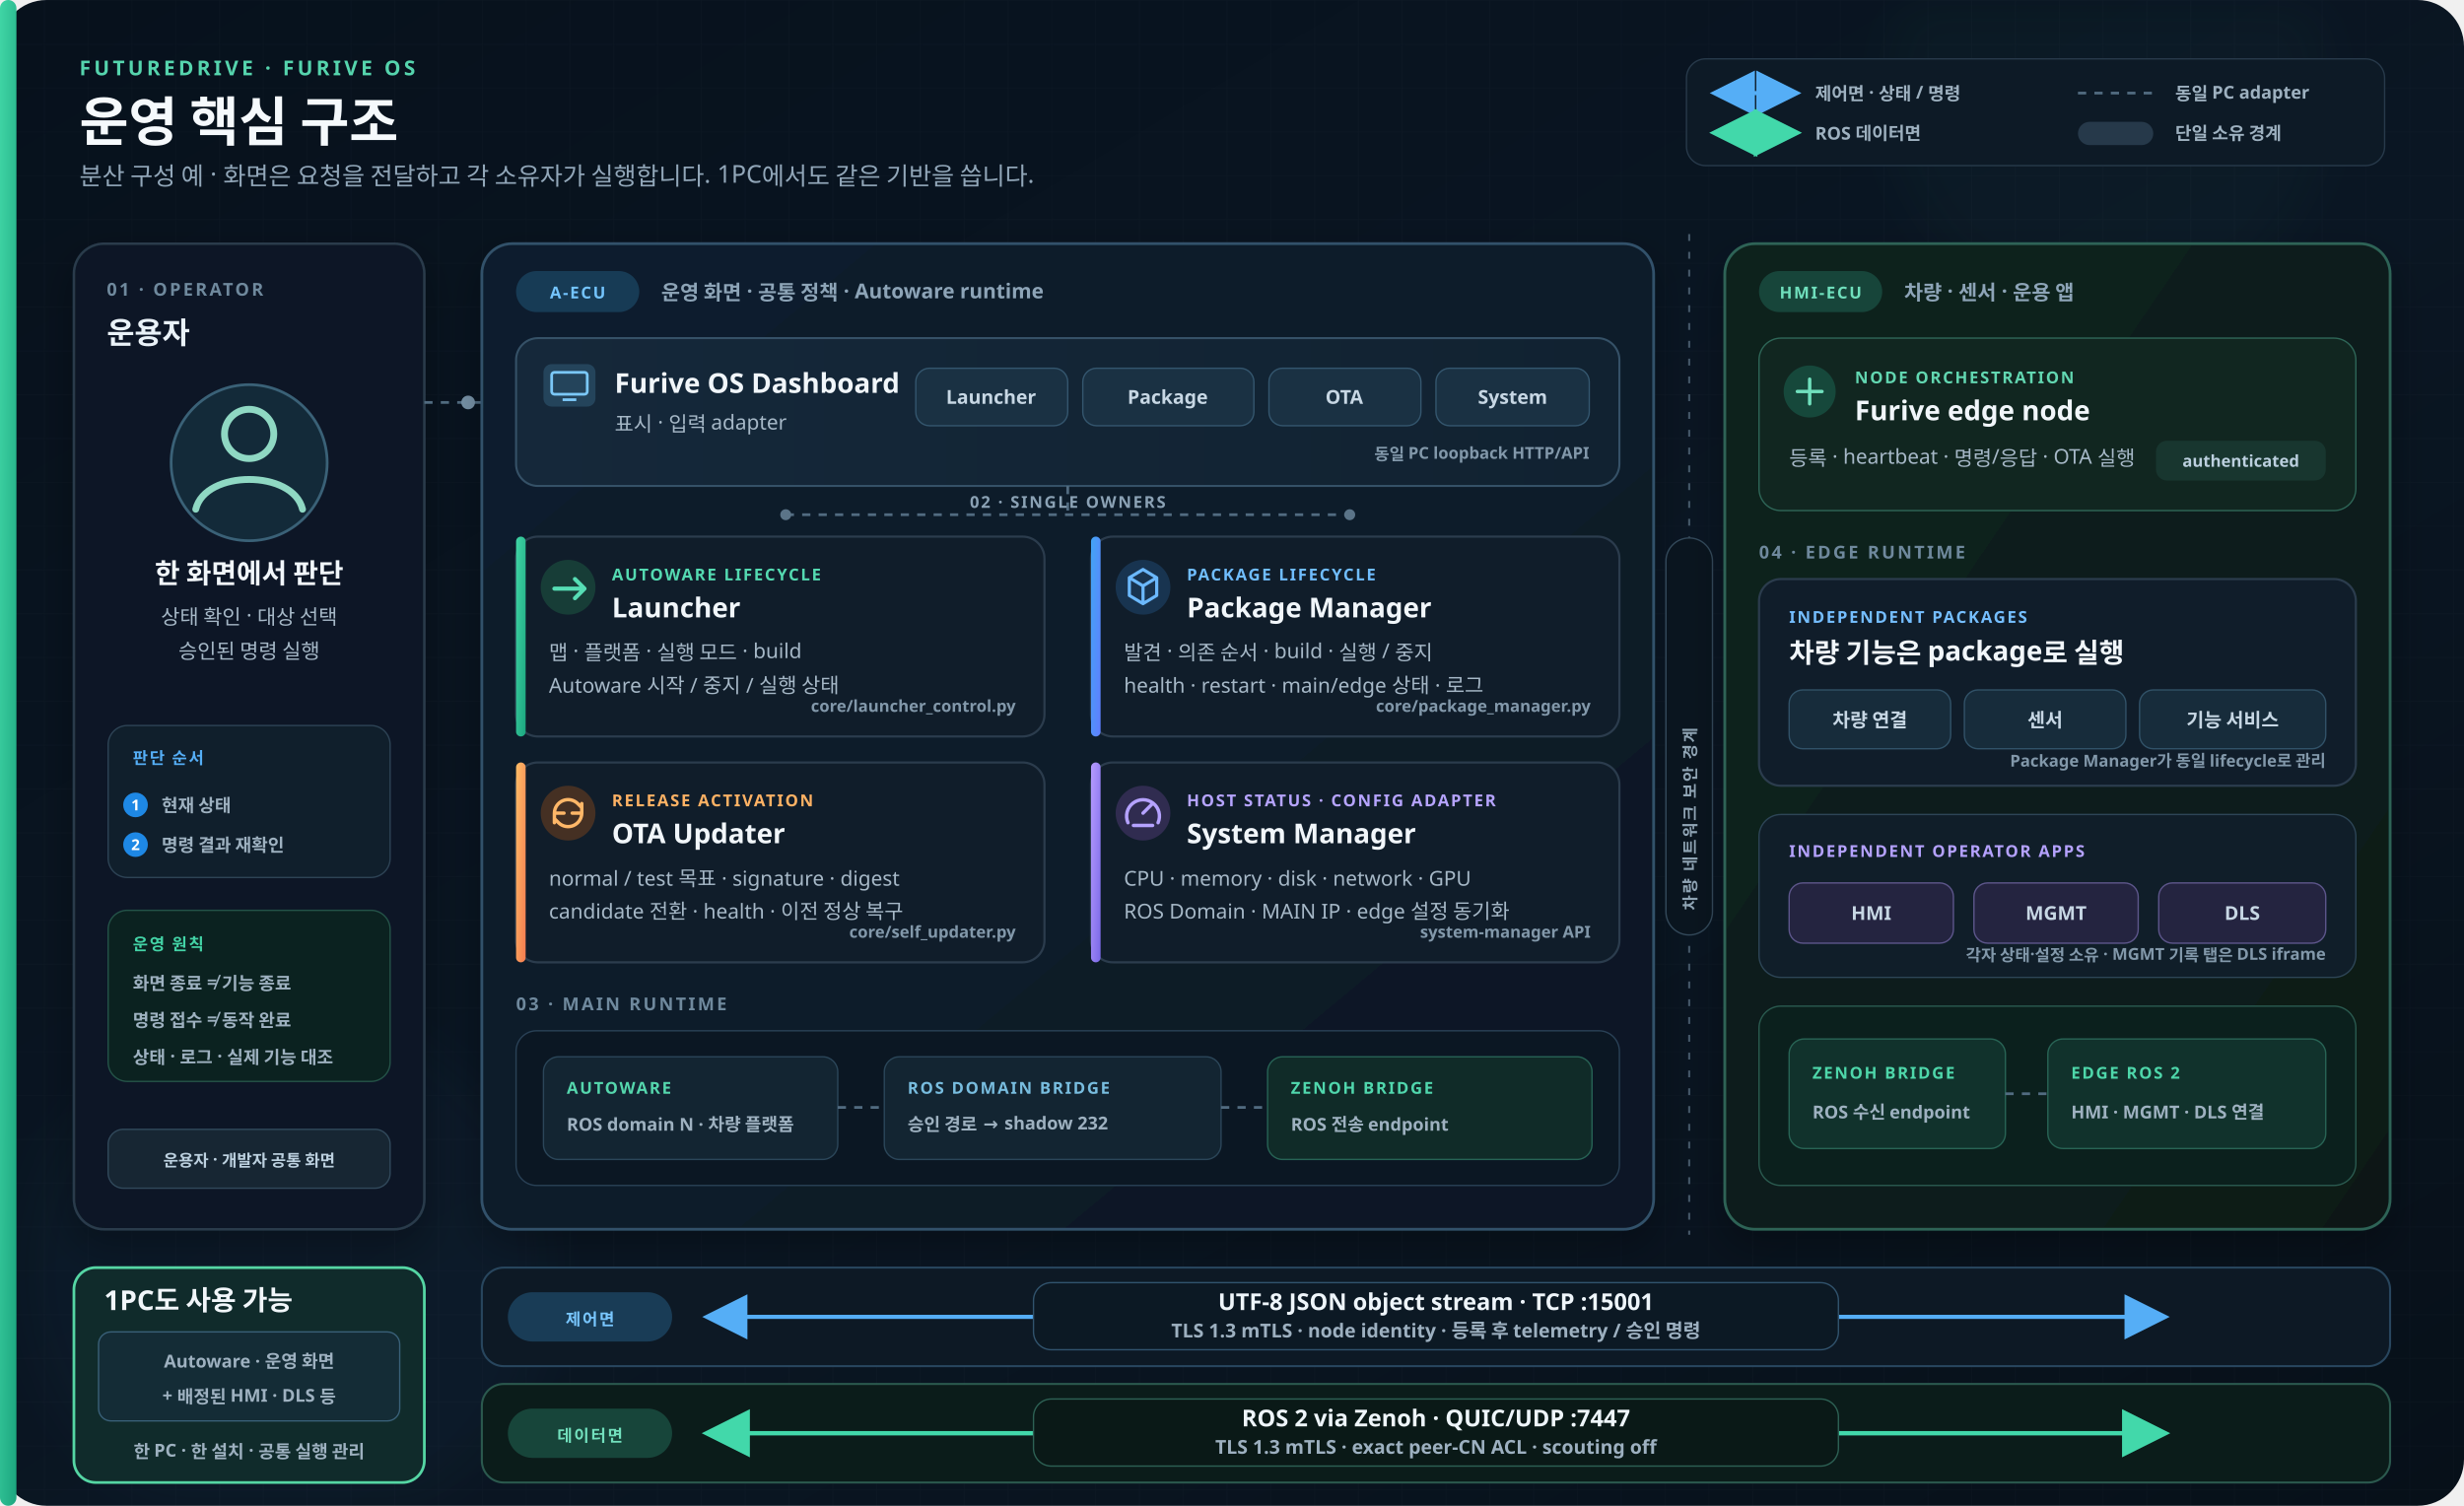
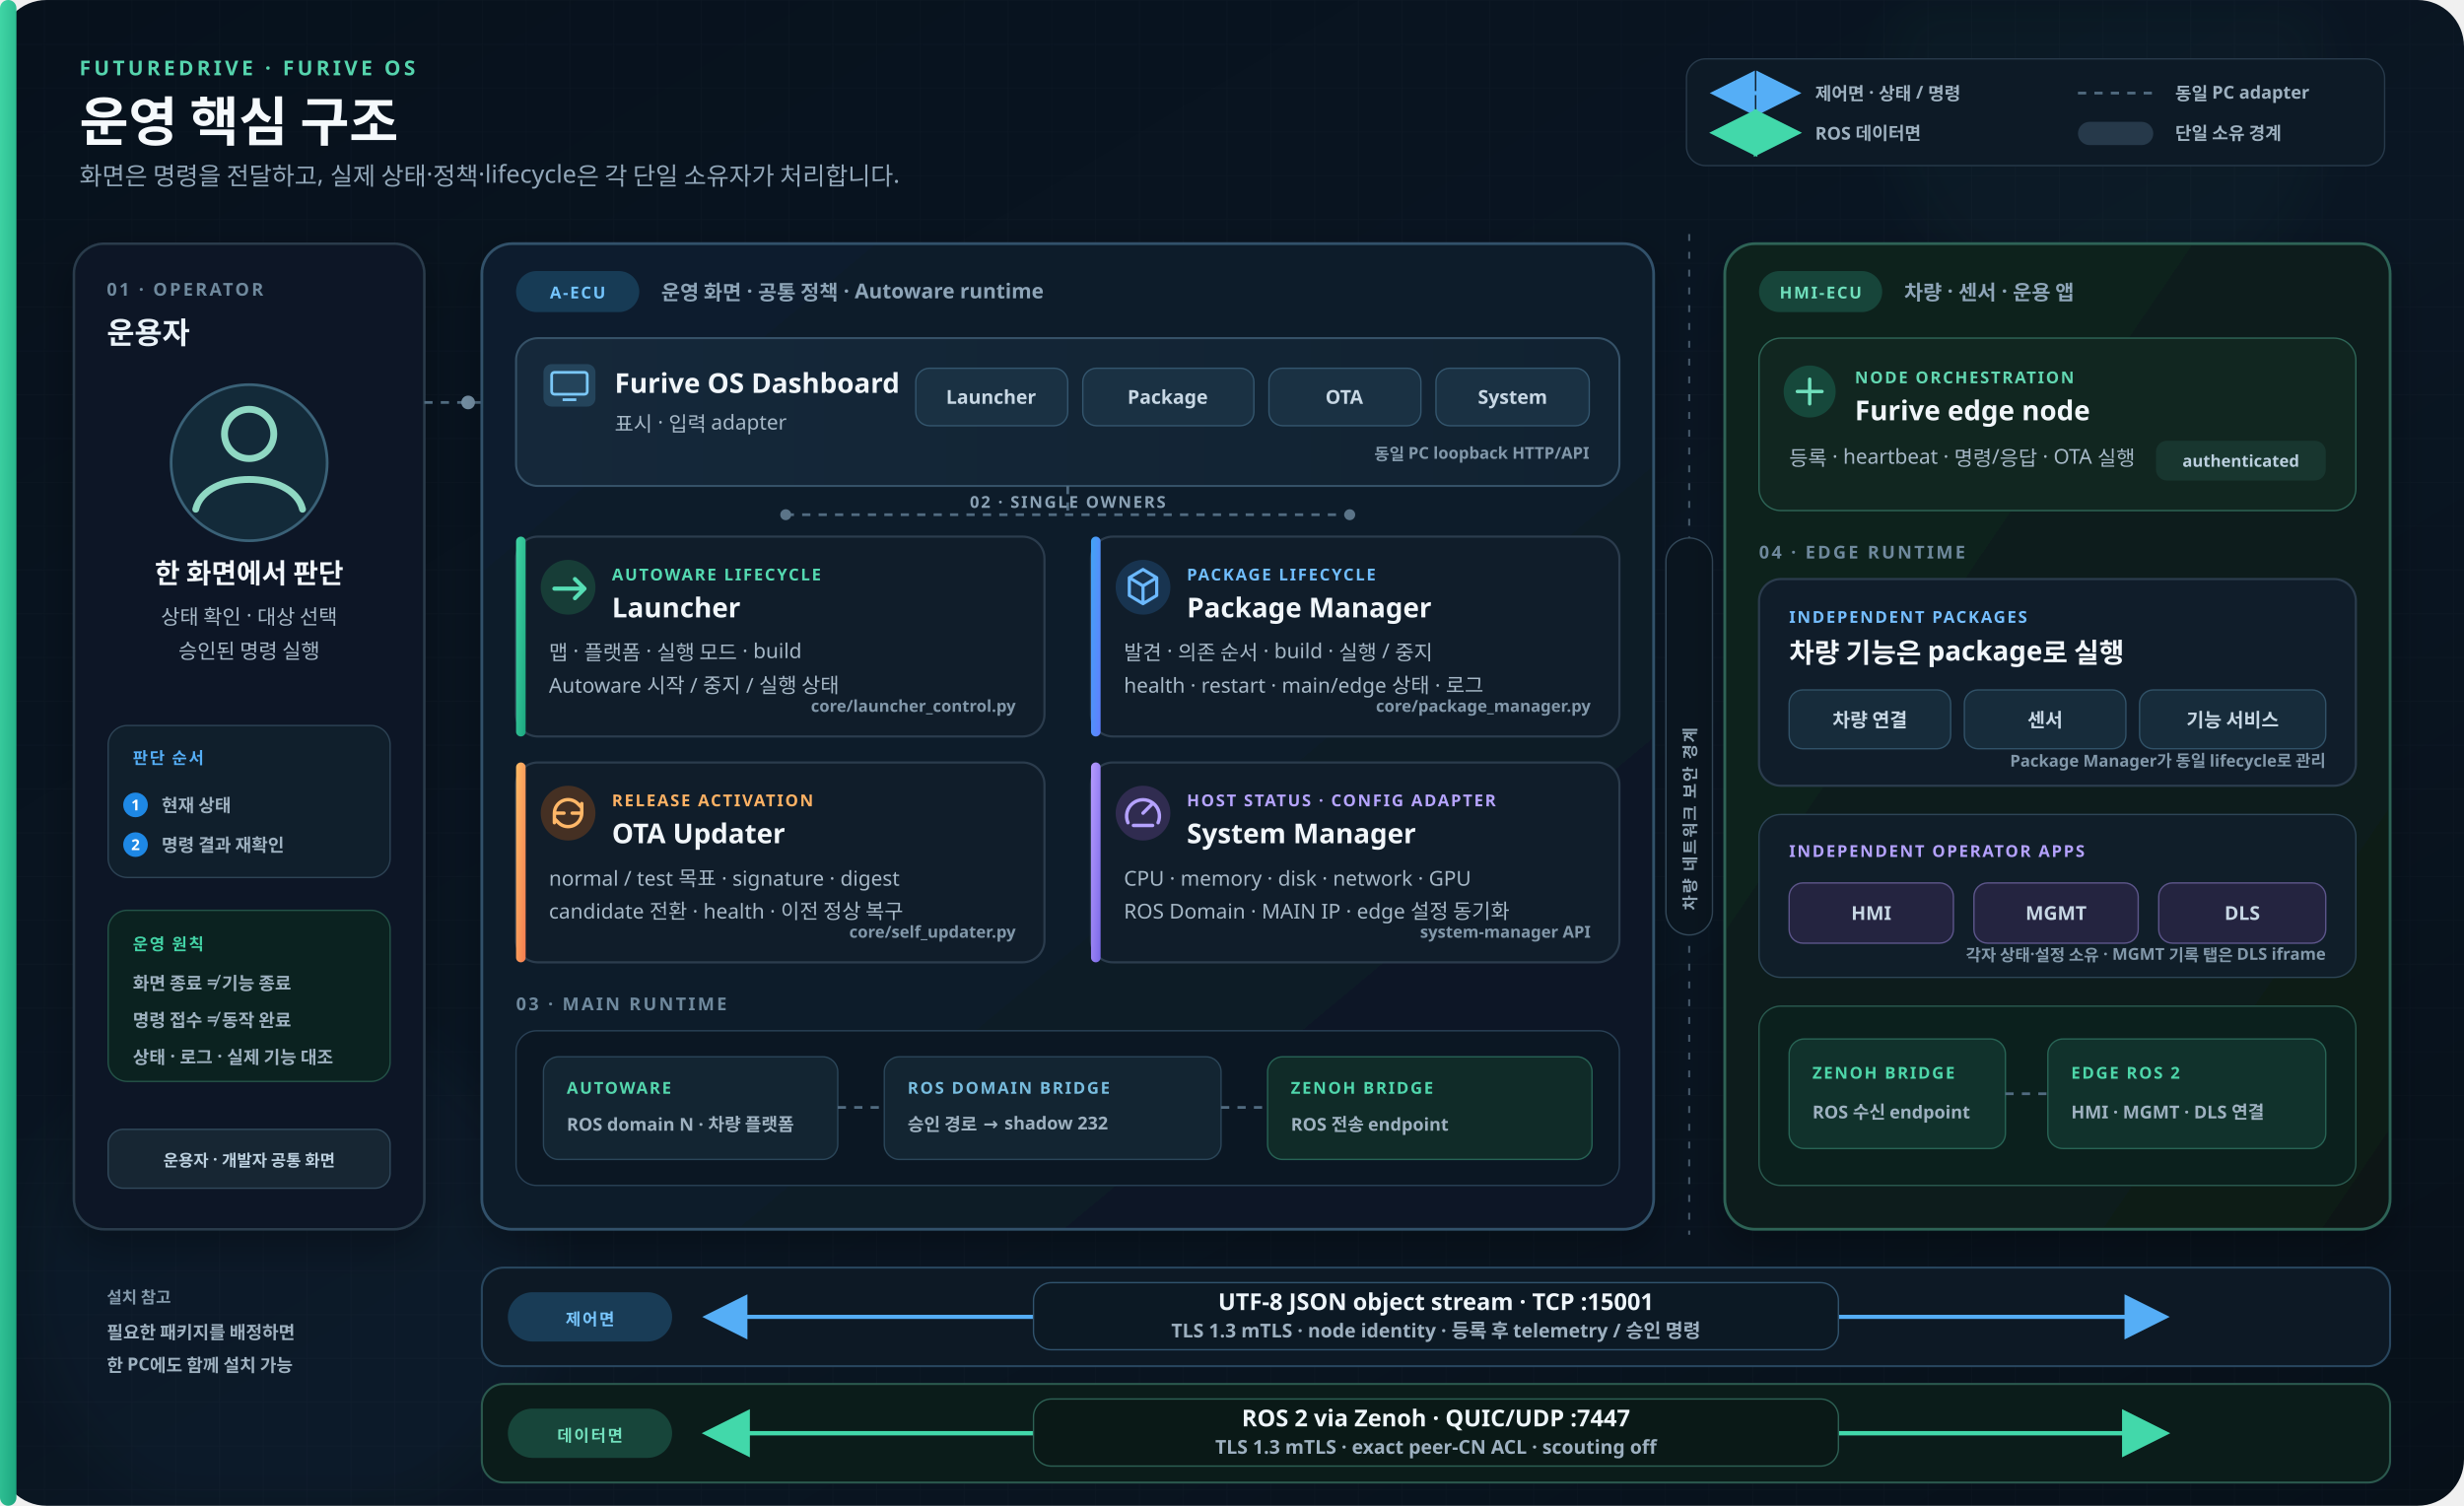
<svg xmlns="http://www.w3.org/2000/svg" width="1800" height="1100" viewBox="0 0 1800 1100" role="img" aria-labelledby="title desc">
  <defs>
    <linearGradient id="background" x1="0" y1="0" x2="1" y2="1">
      <stop offset="0" stop-color="#07111c" />
      <stop offset=".55" stop-color="#0a1623" />
      <stop offset="1" stop-color="#071019" />
    </linearGradient>
    <linearGradient id="main-shell" x1="0" y1="0" x2="1" y2="1">
      <stop stop-color="#101e2e" />
      <stop offset="1" stop-color="#0c1825" />
    </linearGradient>
    <linearGradient id="edge-shell" x1="0" y1="0" x2="1" y2="1">
      <stop stop-color="#10231f" />
      <stop offset="1" stop-color="#0b1918" />
    </linearGradient>
    <linearGradient id="surface" x1="0" y1="0" x2="1" y2="0">
      <stop stop-color="#15283a" />
      <stop offset="1" stop-color="#112231" />
    </linearGradient>
    <linearGradient id="blue" x1="0" y1="0" x2="1" y2="1">
      <stop stop-color="#42a5f5" />
      <stop offset="1" stop-color="#607dff" />
    </linearGradient>
    <linearGradient id="green" x1="0" y1="0" x2="1" y2="1">
      <stop stop-color="#40d5a5" />
      <stop offset="1" stop-color="#1ca67f" />
    </linearGradient>
    <linearGradient id="orange" x1="0" y1="0" x2="1" y2="1">
      <stop stop-color="#ffbd66" />
      <stop offset="1" stop-color="#f47b50" />
    </linearGradient>
    <linearGradient id="violet" x1="0" y1="0" x2="1" y2="1">
      <stop stop-color="#b69cff" />
      <stop offset="1" stop-color="#7a68e8" />
    </linearGradient>
    <pattern id="grid" width="32" height="32" patternUnits="userSpaceOnUse">
      <path d="M32 0H0V32" fill="none" stroke="#8aa1b7" stroke-opacity=".035" stroke-width="1" />
    </pattern>
    <filter id="shadow" x="-20%" y="-20%" width="140%" height="150%">
      <feDropShadow dx="0" dy="12" stdDeviation="14" flood-color="#000" flood-opacity=".28" />
    </filter>
    <filter id="soft-glow" x="-70%" y="-70%" width="240%" height="240%">
      <feGaussianBlur stdDeviation="16" />
    </filter>
    <marker id="arrow-blue" markerWidth="11" markerHeight="11" refX="9" refY="5.5" orient="auto-start-reverse">
      <path d="M0 0 11 5.5 0 11Z" fill="#55aef6" />
    </marker>
    <marker id="arrow-green" markerWidth="11" markerHeight="11" refX="9" refY="5.5" orient="auto-start-reverse">
      <path d="M0 0 11 5.5 0 11Z" fill="#42d8aa" />
    </marker>
    <style>
      .sans{font-family:Pretendard,"Noto Sans KR","Apple SD Gothic Neo",sans-serif}.eyebrow{font-size:15px;font-weight:800;letter-spacing:2.4px;fill:#55d4ad}.title{font-size:39px;font-weight:850;fill:#f5f9fc}.subtitle{font-size:18px;font-weight:500;fill:#92a7b9}.section-no{font-size:13px;font-weight:850;letter-spacing:1.7px;fill:#6f899d}.section-title{font-size:22px;font-weight:800;fill:#eaf2f8}.node-title{font-size:24px;font-weight:850;fill:#f4f8fb}.node-meta{font-size:15px;font-weight:650;fill:#8da4b7}.card-title{font-size:20px;font-weight:800;fill:#f1f6fa}.card-copy{font-size:15px;font-weight:540;fill:#a6b8c7}.owner{font-size:12px;font-weight:850;letter-spacing:1.25px}.small{font-size:13px;font-weight:650;fill:#9eb1c0}.tiny{font-size:12px;font-weight:650;fill:#8298aa}.tab{font-size:14px;font-weight:750;fill:#c7d7e4}.route-title{font-size:17px;font-weight:850;fill:#eef5fa}.route-copy{font-size:14px;font-weight:650;fill:#9db0c0}.chip{font-size:12px;font-weight:750;fill:#bcd0df}.footer{font-size:14px;font-weight:650;fill:#8da2b2}.panel{fill:#101d2a;stroke:#2b3c4d;stroke-width:1.6}.hairline{fill:none;stroke:#31485c;stroke-width:1.5}.local-link{fill:none;stroke:#516b80;stroke-width:2;stroke-dasharray:6 6}.control-link{fill:none;stroke:#55aef6;stroke-width:3;marker-start:url(#arrow-blue);marker-end:url(#arrow-blue)}.data-link{fill:none;stroke:#42d8aa;stroke-width:3.2;marker-start:url(#arrow-green);marker-end:url(#arrow-green)}
    </style>
  </defs>
  <rect width="1800" height="1100" rx="34" fill="url(#background)" />
  <rect width="1800" height="1100" rx="34" fill="url(#grid)" />
  <circle cx="1540" cy="70" r="160" fill="#3cbf99" opacity=".035" filter="url(#soft-glow)" />
  <circle cx="210" cy="930" r="190" fill="#4a9fe9" opacity=".035" filter="url(#soft-glow)" />
  <rect width="12" height="1100" rx="6" fill="url(#green)" />
  <g class="sans">
    <text x="58" y="55" class="eyebrow">FUTUREDRIVE · FURIVE OS</text>
    <text x="58" y="103" class="title">운영 핵심 구조</text>
-     <text x="58" y="135" class="subtitle">분산 구성 예 · 화면은 요청을 전달하고 각 소유자가 실행합니다. 1PC에서도 같은 기반을 씁니다.</text>
+     <text x="58" y="135" class="subtitle">화면은 명령을 전달하고, 실제 상태·정책·lifecycle은 각 단일 소유자가 처리합니다.</text>
  </g>
  <g transform="translate(1232 43)" class="sans">
    <rect width="510" height="78" rx="14" fill="#0d1a26" stroke="#27394a" />
    <line x1="23" y1="25" x2="78" y2="25" class="control-link" />
    <text x="94" y="30" class="small">제어면 · 상태 / 명령</text>
    <line x1="23" y1="54" x2="78" y2="54" class="data-link" />
    <text x="94" y="59" class="small">ROS 데이터면</text>
    <line x1="286" y1="25" x2="341" y2="25" class="local-link" />
    <text x="357" y="30" class="small">동일 PC adapter</text>
    <rect x="286" y="46" width="55" height="17" rx="8.5" fill="#26394a" />
    <text x="357" y="59" class="small">단일 소유 경계</text>
  </g>
  <g filter="url(#shadow)">
    <rect x="54" y="178" width="256" height="720" rx="22" fill="#0d1925" stroke="#293b4b" stroke-width="1.8" />
  </g>
  <g class="sans">
    <text x="78" y="216" class="section-no">01 · OPERATOR</text>
    <text x="78" y="251" class="section-title">운용자</text>
    <circle cx="182" cy="338" r="57" fill="#132a39" stroke="#3a6177" stroke-width="2" />
    <circle cx="182" cy="317" r="18" fill="none" stroke="#8fd8c3" stroke-width="5" />
    <path d="M143 372c7-29 71-29 78 0" fill="none" stroke="#8fd8c3" stroke-width="5" stroke-linecap="round" />
    <text x="182" y="426" text-anchor="middle" class="card-title">한 화면에서 판단</text>
    <text x="182" y="456" text-anchor="middle" class="card-copy">상태 확인 · 대상 선택</text>
    <text x="182" y="481" text-anchor="middle" class="card-copy">승인된 명령 실행</text>
    <rect x="79" y="530" width="206" height="111" rx="14" fill="#101f2c" stroke="#2d4355" />
    <text x="97" y="558" class="owner" fill="#55aef6">판단 순서</text>
    <circle cx="99" cy="588" r="9" fill="#1e88e5" />
    <text x="99" y="592" text-anchor="middle" font-size="11" font-weight="850" fill="#fff">1</text>
    <text x="118" y="593" class="small">현재 상태</text>
    <circle cx="99" cy="617" r="9" fill="#1e88e5" />
    <text x="99" y="621" text-anchor="middle" font-size="11" font-weight="850" fill="#fff">2</text>
    <text x="118" y="622" class="small">명령 결과 재확인</text>
    <rect x="79" y="665" width="206" height="125" rx="14" fill="#0b2220" stroke="#245348" />
    <text x="97" y="694" class="owner" fill="#43d3a6">운영 원칙</text>
    <text x="97" y="723" class="small">화면 종료 ≠ 기능 종료</text>
    <text x="97" y="750" class="small">명령 접수 ≠ 동작 완료</text>
    <text x="97" y="777" class="small">상태 · 로그 · 실제 기능 대조</text>
    <rect x="79" y="825" width="206" height="43" rx="11" fill="#172633" stroke="#31495b" />
    <text x="182" y="852" text-anchor="middle" class="chip">운용자 · 개발자 공통 화면</text>
  </g>
  <path d="M310 294H374" class="local-link" />
  <circle cx="342" cy="294" r="5" fill="#7893a8" />
  <g filter="url(#shadow)">
    <rect x="352" y="178" width="856" height="720" rx="22" fill="url(#main-shell)" stroke="#31516a" stroke-width="2" />
  </g>
  <g class="sans">
    <rect x="377" y="198" width="90" height="30" rx="15" fill="#173b55" />
    <text x="422" y="218" text-anchor="middle" class="owner" fill="#74c5ff">A-ECU</text>
    <text x="483" y="219" class="node-meta">운영 화면 · 공통 정책 · Autoware runtime</text>
    <rect x="377" y="247" width="806" height="108" rx="16" fill="url(#surface)" stroke="#355167" stroke-width="1.5" />
    <rect x="397" y="266" width="38" height="31" rx="6" fill="#24445b" />
    <rect x="403" y="272" width="26" height="16" rx="2" fill="none" stroke="#7bc8f8" stroke-width="2" />
    <line x1="411" y1="292" x2="421" y2="292" stroke="#7bc8f8" stroke-width="2" />
    <text x="449" y="287" class="card-title">Furive OS Dashboard</text>
    <text x="449" y="315" class="card-copy">표시 · 입력 adapter</text>
    <rect x="669" y="269" width="111" height="42" rx="10" fill="#1a3143" stroke="#34566e" />
    <text x="724" y="295" text-anchor="middle" class="tab">Launcher</text>
    <rect x="791" y="269" width="125" height="42" rx="10" fill="#1a3143" stroke="#34566e" />
    <text x="853" y="295" text-anchor="middle" class="tab">Package</text>
    <rect x="927" y="269" width="111" height="42" rx="10" fill="#1a3143" stroke="#34566e" />
    <text x="982" y="295" text-anchor="middle" class="tab">OTA</text>
    <rect x="1049" y="269" width="112" height="42" rx="10" fill="#1a3143" stroke="#34566e" />
    <text x="1105" y="295" text-anchor="middle" class="tab">System</text>
    <text x="1161" y="336" text-anchor="end" class="tiny">동일 PC loopback HTTP/API</text>
    <line x1="780" y1="355" x2="780" y2="376" class="local-link" />
    <line x1="574" y1="376" x2="986" y2="376" class="local-link" />
    <circle cx="574" cy="376" r="4" fill="#5b7488" />
    <circle cx="986" cy="376" r="4" fill="#5b7488" />
    <text x="780" y="371" text-anchor="middle" class="owner" fill="#8ba2b5">02 · SINGLE OWNERS</text>
    <rect x="377" y="392" width="386" height="146" rx="16" class="panel" />
    <rect x="377" y="392" width="7" height="146" rx="3.5" fill="url(#green)" />
    <circle cx="415" cy="429" r="20" fill="#173d37" />
    <path d="M405 430h20M420 423l7 7-7 7" fill="none" stroke="#56ddb4" stroke-width="3" stroke-linecap="round" stroke-linejoin="round" />
    <text x="447" y="424" class="owner" fill="#54dab1">AUTOWARE LIFECYCLE</text>
    <text x="447" y="451" class="card-title">Launcher</text>
    <text x="401" y="482" class="card-copy">맵 · 플랫폼 · 실행 모드 · build</text>
    <text x="401" y="506" class="card-copy">Autoware 시작 / 중지 / 실행 상태</text>
    <text x="742" y="520" text-anchor="end" class="tiny">core/launcher_control.py</text>
    <rect x="797" y="392" width="386" height="146" rx="16" class="panel" />
    <rect x="797" y="392" width="7" height="146" rx="3.5" fill="url(#blue)" />
    <circle cx="835" cy="429" r="20" fill="#183450" />
    <path d="M825 422l10-6 10 6v13l-10 6-10-6Z M825 422l10 6 10-6M835 428v13" fill="none" stroke="#6bb9ff" stroke-width="2.3" stroke-linejoin="round" />
    <text x="867" y="424" class="owner" fill="#70bdff">PACKAGE LIFECYCLE</text>
    <text x="867" y="451" class="card-title">Package Manager</text>
    <text x="821" y="482" class="card-copy">발견 · 의존 순서 · build · 실행 / 중지</text>
    <text x="821" y="506" class="card-copy">health · restart · main/edge 상태 · 로그</text>
    <text x="1162" y="520" text-anchor="end" class="tiny">core/package_manager.py</text>
    <rect x="377" y="557" width="386" height="146" rx="16" class="panel" />
    <rect x="377" y="557" width="7" height="146" rx="3.5" fill="url(#orange)" />
    <circle cx="415" cy="594" r="20" fill="#453023" />
    <path d="M405 594a10 10 0 0 1 17-7l3 3M425 587v7h-7M425 594a10 10 0 0 1-17 7l-3-3M405 601v-7h7" fill="none" stroke="#ffb768" stroke-width="2.5" stroke-linecap="round" stroke-linejoin="round" />
    <text x="447" y="589" class="owner" fill="#ffb264">RELEASE ACTIVATION</text>
    <text x="447" y="616" class="card-title">OTA Updater</text>
    <text x="401" y="647" class="card-copy">normal / test 목표 · signature · digest</text>
    <text x="401" y="671" class="card-copy">candidate 전환 · health · 이전 정상 복구</text>
    <text x="742" y="685" text-anchor="end" class="tiny">core/self_updater.py</text>
    <rect x="797" y="557" width="386" height="146" rx="16" class="panel" />
    <rect x="797" y="557" width="7" height="146" rx="3.5" fill="url(#violet)" />
    <circle cx="835" cy="594" r="20" fill="#302c50" />
    <path d="M824 601a12 12 0 1 1 22 0M835 594l7-7M828 603h14" fill="none" stroke="#b5a2ff" stroke-width="2.5" stroke-linecap="round" />
    <text x="867" y="589" class="owner" fill="#b6a4ff">HOST STATUS · CONFIG ADAPTER</text>
    <text x="867" y="616" class="card-title">System Manager</text>
    <text x="821" y="647" class="card-copy">CPU · memory · disk · network · GPU</text>
    <text x="821" y="671" class="card-copy">ROS Domain · MAIN IP · edge 설정 동기화</text>
    <text x="1162" y="685" text-anchor="end" class="tiny">system-manager API</text>
    <text x="377" y="738" class="section-no">03 · MAIN RUNTIME</text>
    <rect x="377" y="753" width="806" height="113" rx="15" fill="#0b1723" stroke="#294156" />
    <rect x="397" y="772" width="215" height="75" rx="11" fill="#132532" stroke="#2b4659" />
    <text x="414" y="799" class="owner" fill="#55d7ad">AUTOWARE</text>
    <text x="414" y="826" class="small">ROS domain N · 차량 플랫폼</text>
    <path d="M612 809H646" class="local-link" />
    <rect x="646" y="772" width="246" height="75" rx="11" fill="#132532" stroke="#2b4659" />
    <text x="663" y="799" class="owner" fill="#78bddf">ROS DOMAIN BRIDGE</text>
    <text x="663" y="826" class="small">승인 경로 → shadow 232</text>
    <path d="M892 809H926" class="local-link" />
    <rect x="926" y="772" width="237" height="75" rx="11" fill="#102b28" stroke="#276355" />
    <text x="943" y="799" class="owner" fill="#50d7ad">ZENOH BRIDGE</text>
    <text x="943" y="826" class="small">ROS 전송 endpoint</text>
  </g>
  <line x1="1234" y1="171" x2="1234" y2="902" stroke="#5f7587" stroke-width="1.5" stroke-dasharray="5 8" opacity=".7" />
  <rect x="1217" y="393" width="34" height="290" rx="17" fill="#0a151f" stroke="#33495a" />
  <text transform="translate(1239 665) rotate(-90)" class="sans owner" fill="#91a6b6">차량 네트워크 보안 경계</text>
  <g filter="url(#shadow)">
    <rect x="1260" y="178" width="486" height="720" rx="22" fill="url(#edge-shell)" stroke="#2d6457" stroke-width="2" />
  </g>
  <g class="sans">
    <rect x="1285" y="198" width="90" height="30" rx="15" fill="#17453a" />
    <text x="1330" y="218" text-anchor="middle" class="owner" fill="#70e0bd">HMI-ECU</text>
    <text x="1391" y="219" class="node-meta">차량 · 센서 · 운용 앱</text>
    <rect x="1285" y="247" width="436" height="126" rx="16" fill="#112620" stroke="#2e6657" />
    <circle cx="1322" cy="286" r="19" fill="#16483b" />
    <path d="M1313 286h18M1322 277v18" stroke="#70e0bd" stroke-width="2.5" stroke-linecap="round" />
    <text x="1355" y="280" class="owner" fill="#62d7b1">NODE ORCHESTRATION</text>
    <text x="1355" y="307" class="card-title">Furive edge node</text>
    <text x="1307" y="340" class="card-copy">등록 · heartbeat · 명령/응답 · OTA 실행</text>
    <rect x="1575" y="322" width="124" height="29" rx="8" fill="#18362f" />
    <text x="1637" y="341" text-anchor="middle" class="chip">authenticated</text>
    <text x="1285" y="408" class="section-no">04 · EDGE RUNTIME</text>
    <rect x="1285" y="423" width="436" height="151" rx="16" class="panel" />
    <text x="1307" y="455" class="owner" fill="#75beff">INDEPENDENT PACKAGES</text>
    <text x="1307" y="484" class="card-title">차량 기능은 package로 실행</text>
    <rect x="1307" y="504" width="118" height="43" rx="10" fill="#172c3b" stroke="#315268" />
    <text x="1366" y="531" text-anchor="middle" class="tab">차량 연결</text>
    <rect x="1435" y="504" width="118" height="43" rx="10" fill="#172c3b" stroke="#315268" />
    <text x="1494" y="531" text-anchor="middle" class="tab">센서</text>
    <rect x="1563" y="504" width="136" height="43" rx="10" fill="#172c3b" stroke="#315268" />
    <text x="1631" y="531" text-anchor="middle" class="tab">기능 서비스</text>
    <text x="1699" y="560" text-anchor="end" class="tiny">Package Manager가 동일 lifecycle로 관리</text>
    <rect x="1285" y="595" width="436" height="119" rx="16" fill="#101e29" stroke="#2d4556" />
    <text x="1307" y="626" class="owner" fill="#b5a2ff">INDEPENDENT OPERATOR APPS</text>
    <rect x="1307" y="645" width="120" height="44" rx="10" fill="#242440" stroke="#5d568b" />
    <text x="1367" y="672" text-anchor="middle" class="tab">HMI</text>
    <rect x="1442" y="645" width="120" height="44" rx="10" fill="#242440" stroke="#5d568b" />
    <text x="1502" y="672" text-anchor="middle" class="tab">MGMT</text>
    <rect x="1577" y="645" width="122" height="44" rx="10" fill="#242440" stroke="#5d568b" />
    <text x="1638" y="672" text-anchor="middle" class="tab">DLS</text>
    <text x="1699" y="702" text-anchor="end" class="tiny">각자 상태·설정 소유 · MGMT 기록 탭은 DLS iframe</text>
    <rect x="1285" y="735" width="436" height="131" rx="16" fill="#0b201d" stroke="#2a5a4f" />
    <rect x="1307" y="759" width="158" height="80" rx="11" fill="#11322c" stroke="#286455" />
    <text x="1324" y="788" class="owner" fill="#4ed7aa">ZENOH BRIDGE</text>
    <text x="1324" y="817" class="small">ROS 수신 endpoint</text>
    <path d="M1465 799H1496" class="local-link" />
    <rect x="1496" y="759" width="203" height="80" rx="11" fill="#11322c" stroke="#286455" />
    <text x="1513" y="788" class="owner" fill="#4ed7aa">EDGE ROS 2</text>
    <text x="1513" y="817" class="small">HMI · MGMT · DLS 연결</text>
  </g>
  <g class="sans">
    <rect x="352" y="926" width="1394" height="72" rx="16" fill="#0d1925" stroke="#28465e" stroke-width="1.5" />
    <rect x="371" y="944" width="120" height="36" rx="18" fill="#193c56" />
    <text x="431" y="968" text-anchor="middle" class="owner" fill="#79c7ff">제어면</text>
    <path d="M519 962H1579" class="control-link" />
    <rect x="755" y="937" width="588" height="49" rx="13" fill="#0c1924" stroke="#31536d" />
    <text x="1049" y="957" text-anchor="middle" class="route-title">UTF-8 JSON object stream · TCP :15001</text>
    <text x="1049" y="977" text-anchor="middle" class="route-copy">TLS 1.3 mTLS · node identity · 등록 후 telemetry / 승인 명령</text>
    <rect x="352" y="1011" width="1394" height="72" rx="16" fill="#0b1c1a" stroke="#2b594e" stroke-width="1.5" />
    <rect x="371" y="1029" width="120" height="36" rx="18" fill="#17453a" />
    <text x="431" y="1053" text-anchor="middle" class="owner" fill="#72e0bd">데이터면</text>
    <path d="M519 1047H1579" class="data-link" />
    <rect x="755" y="1022" width="588" height="49" rx="13" fill="#0a1917" stroke="#2d6154" />
    <text x="1049" y="1042" text-anchor="middle" class="route-title">ROS 2 via Zenoh · QUIC/UDP :7447</text>
    <text x="1049" y="1062" text-anchor="middle" class="route-copy">TLS 1.3 mTLS · exact peer-CN ACL · scouting off</text>
  </g>
  <g class="sans">
-     <rect x="54" y="926" width="256" height="157" rx="16" fill="#102b2b" stroke="#55d6a4" stroke-width="2" />
-     <text x="76" y="957" class="card-title">1PC도 사용 가능</text>
-     <rect x="72" y="973" width="220" height="65" rx="9" fill="#142c36" stroke="#396078" />
-     <text x="182" y="999" text-anchor="middle" class="small">Autoware · 운영 화면</text>
-     <text x="182" y="1024" text-anchor="middle" class="small">+ 배정된 HMI · DLS 등</text>
-     <text x="182" y="1065" text-anchor="middle" class="small">한 PC · 한 설치 · 공통 실행 관리</text>
+     <text x="78" y="952" class="tiny">설치 참고</text>
+     <text x="78" y="978" class="small">필요한 패키지를 배정하면</text>
+     <text x="78" y="1002" class="small">한 PC에도 함께 설치 가능</text>
  </g>
</svg>
